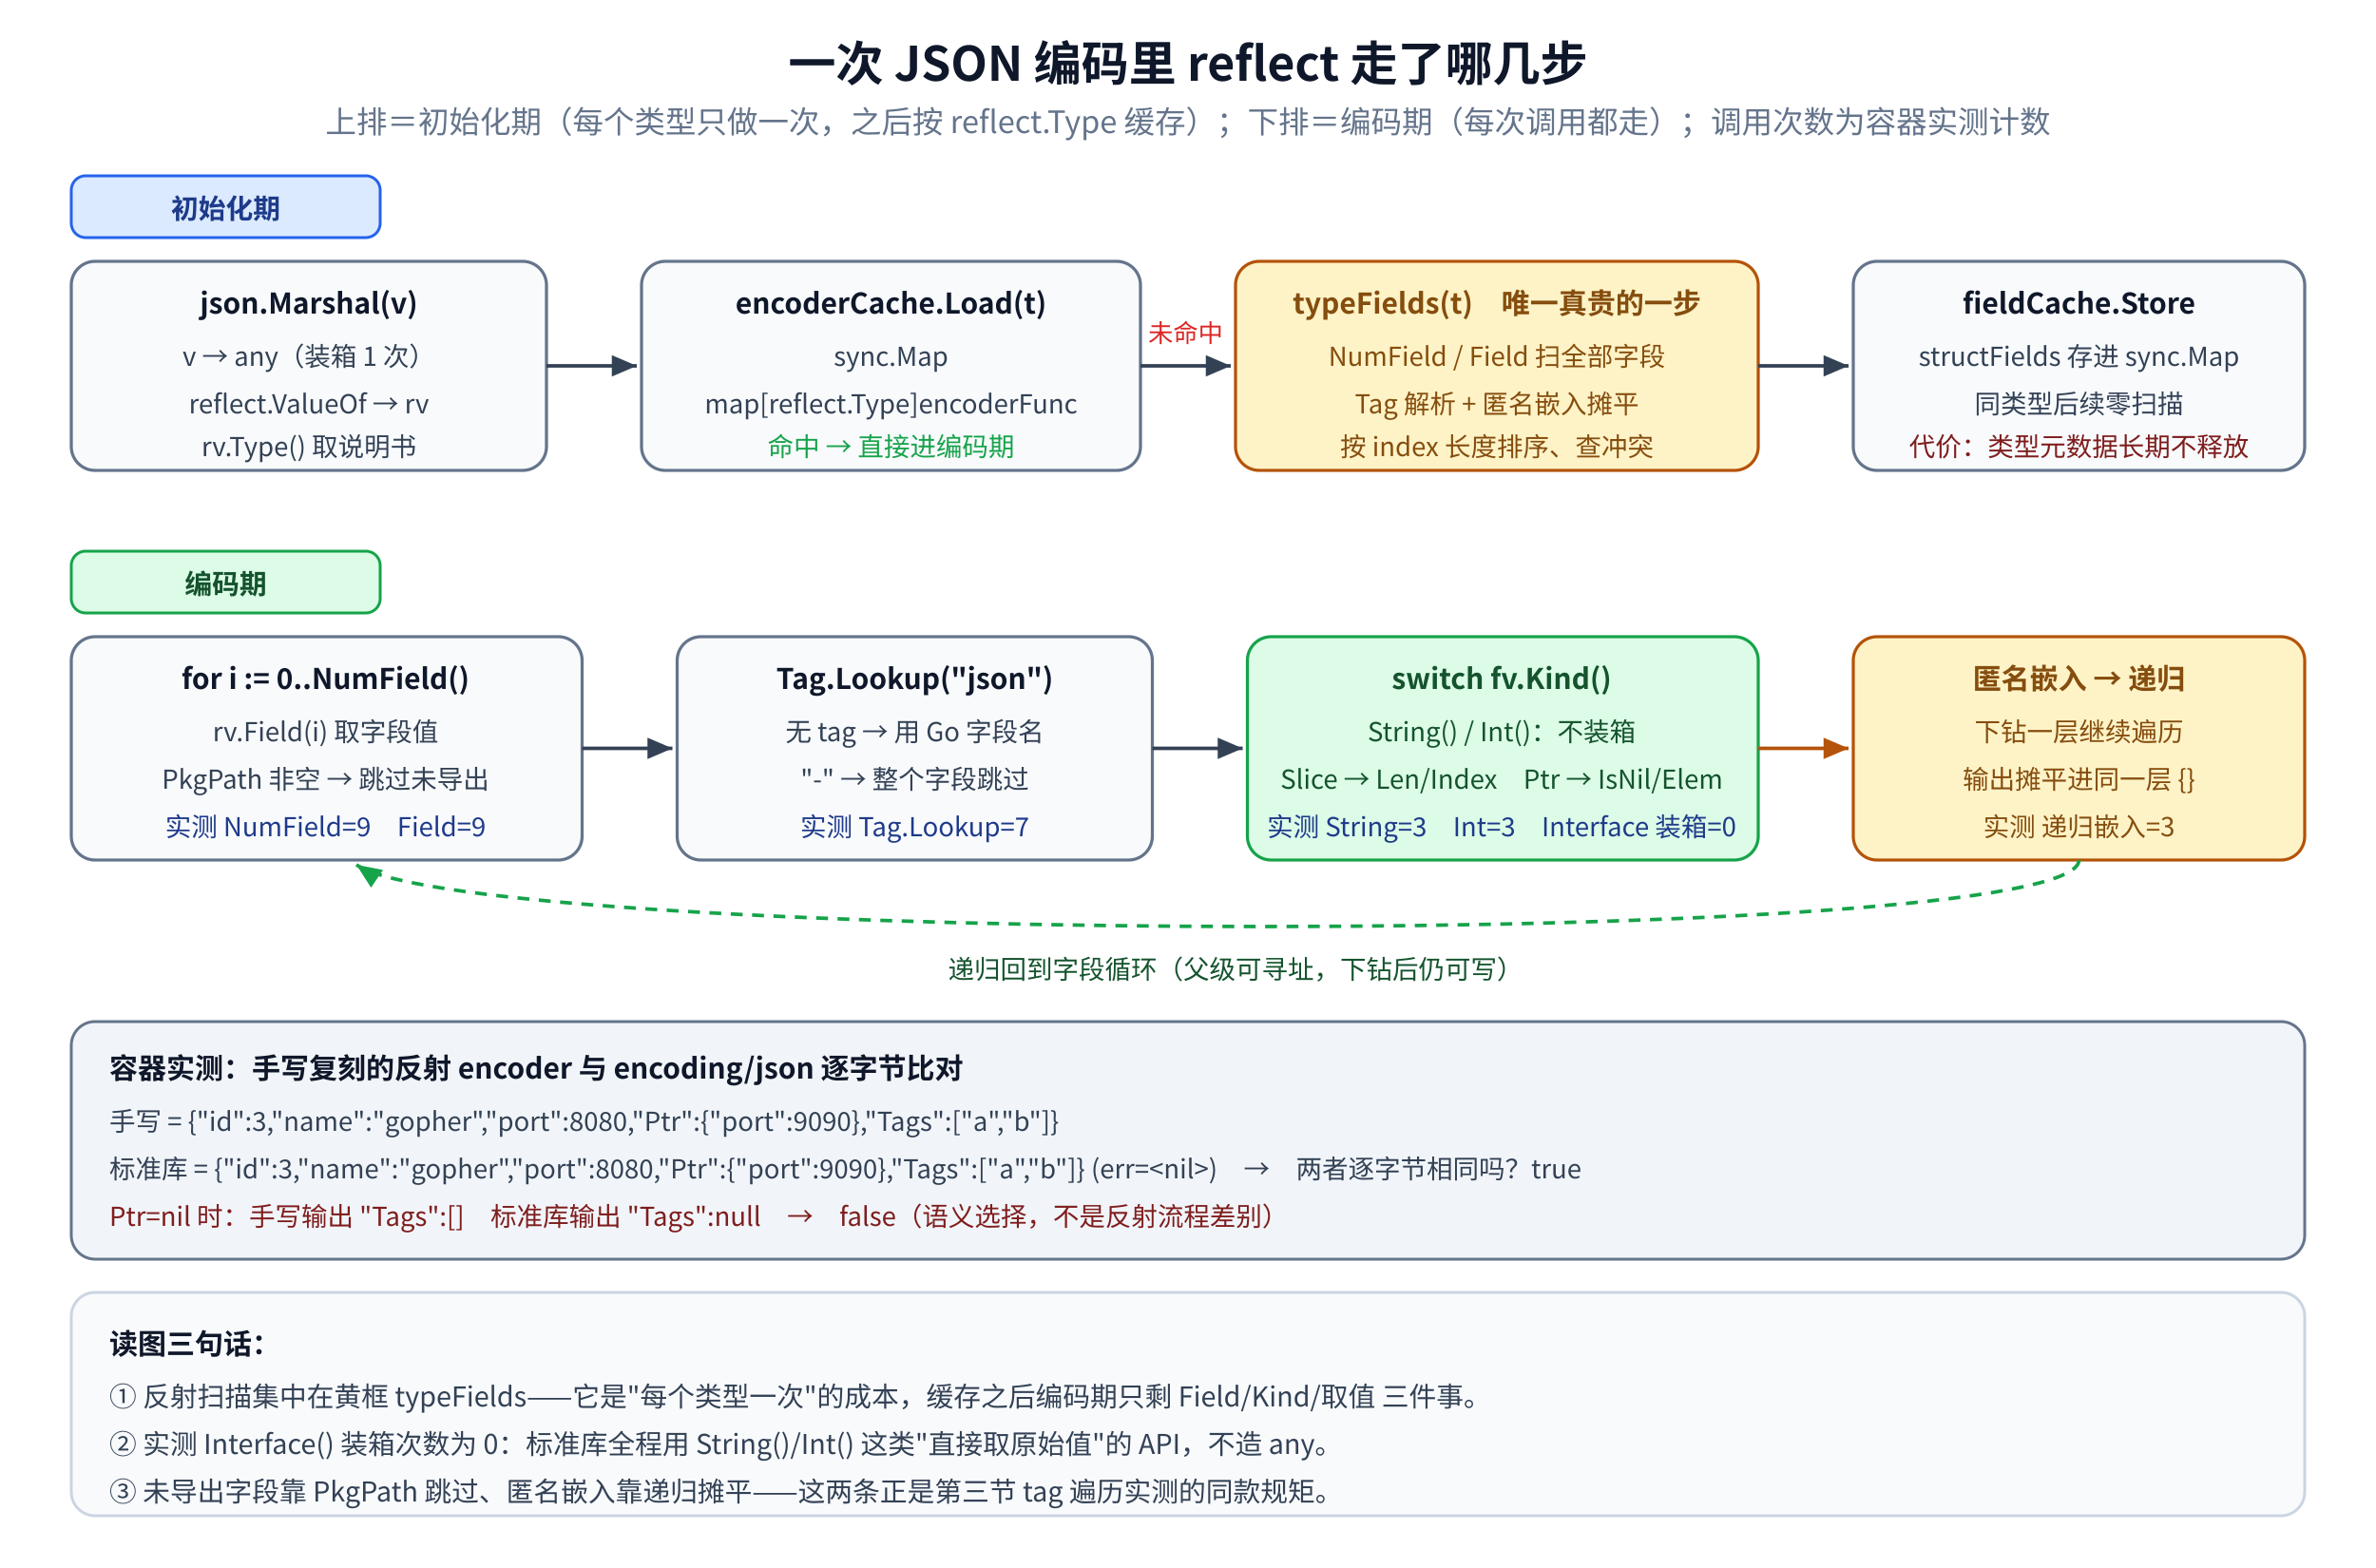
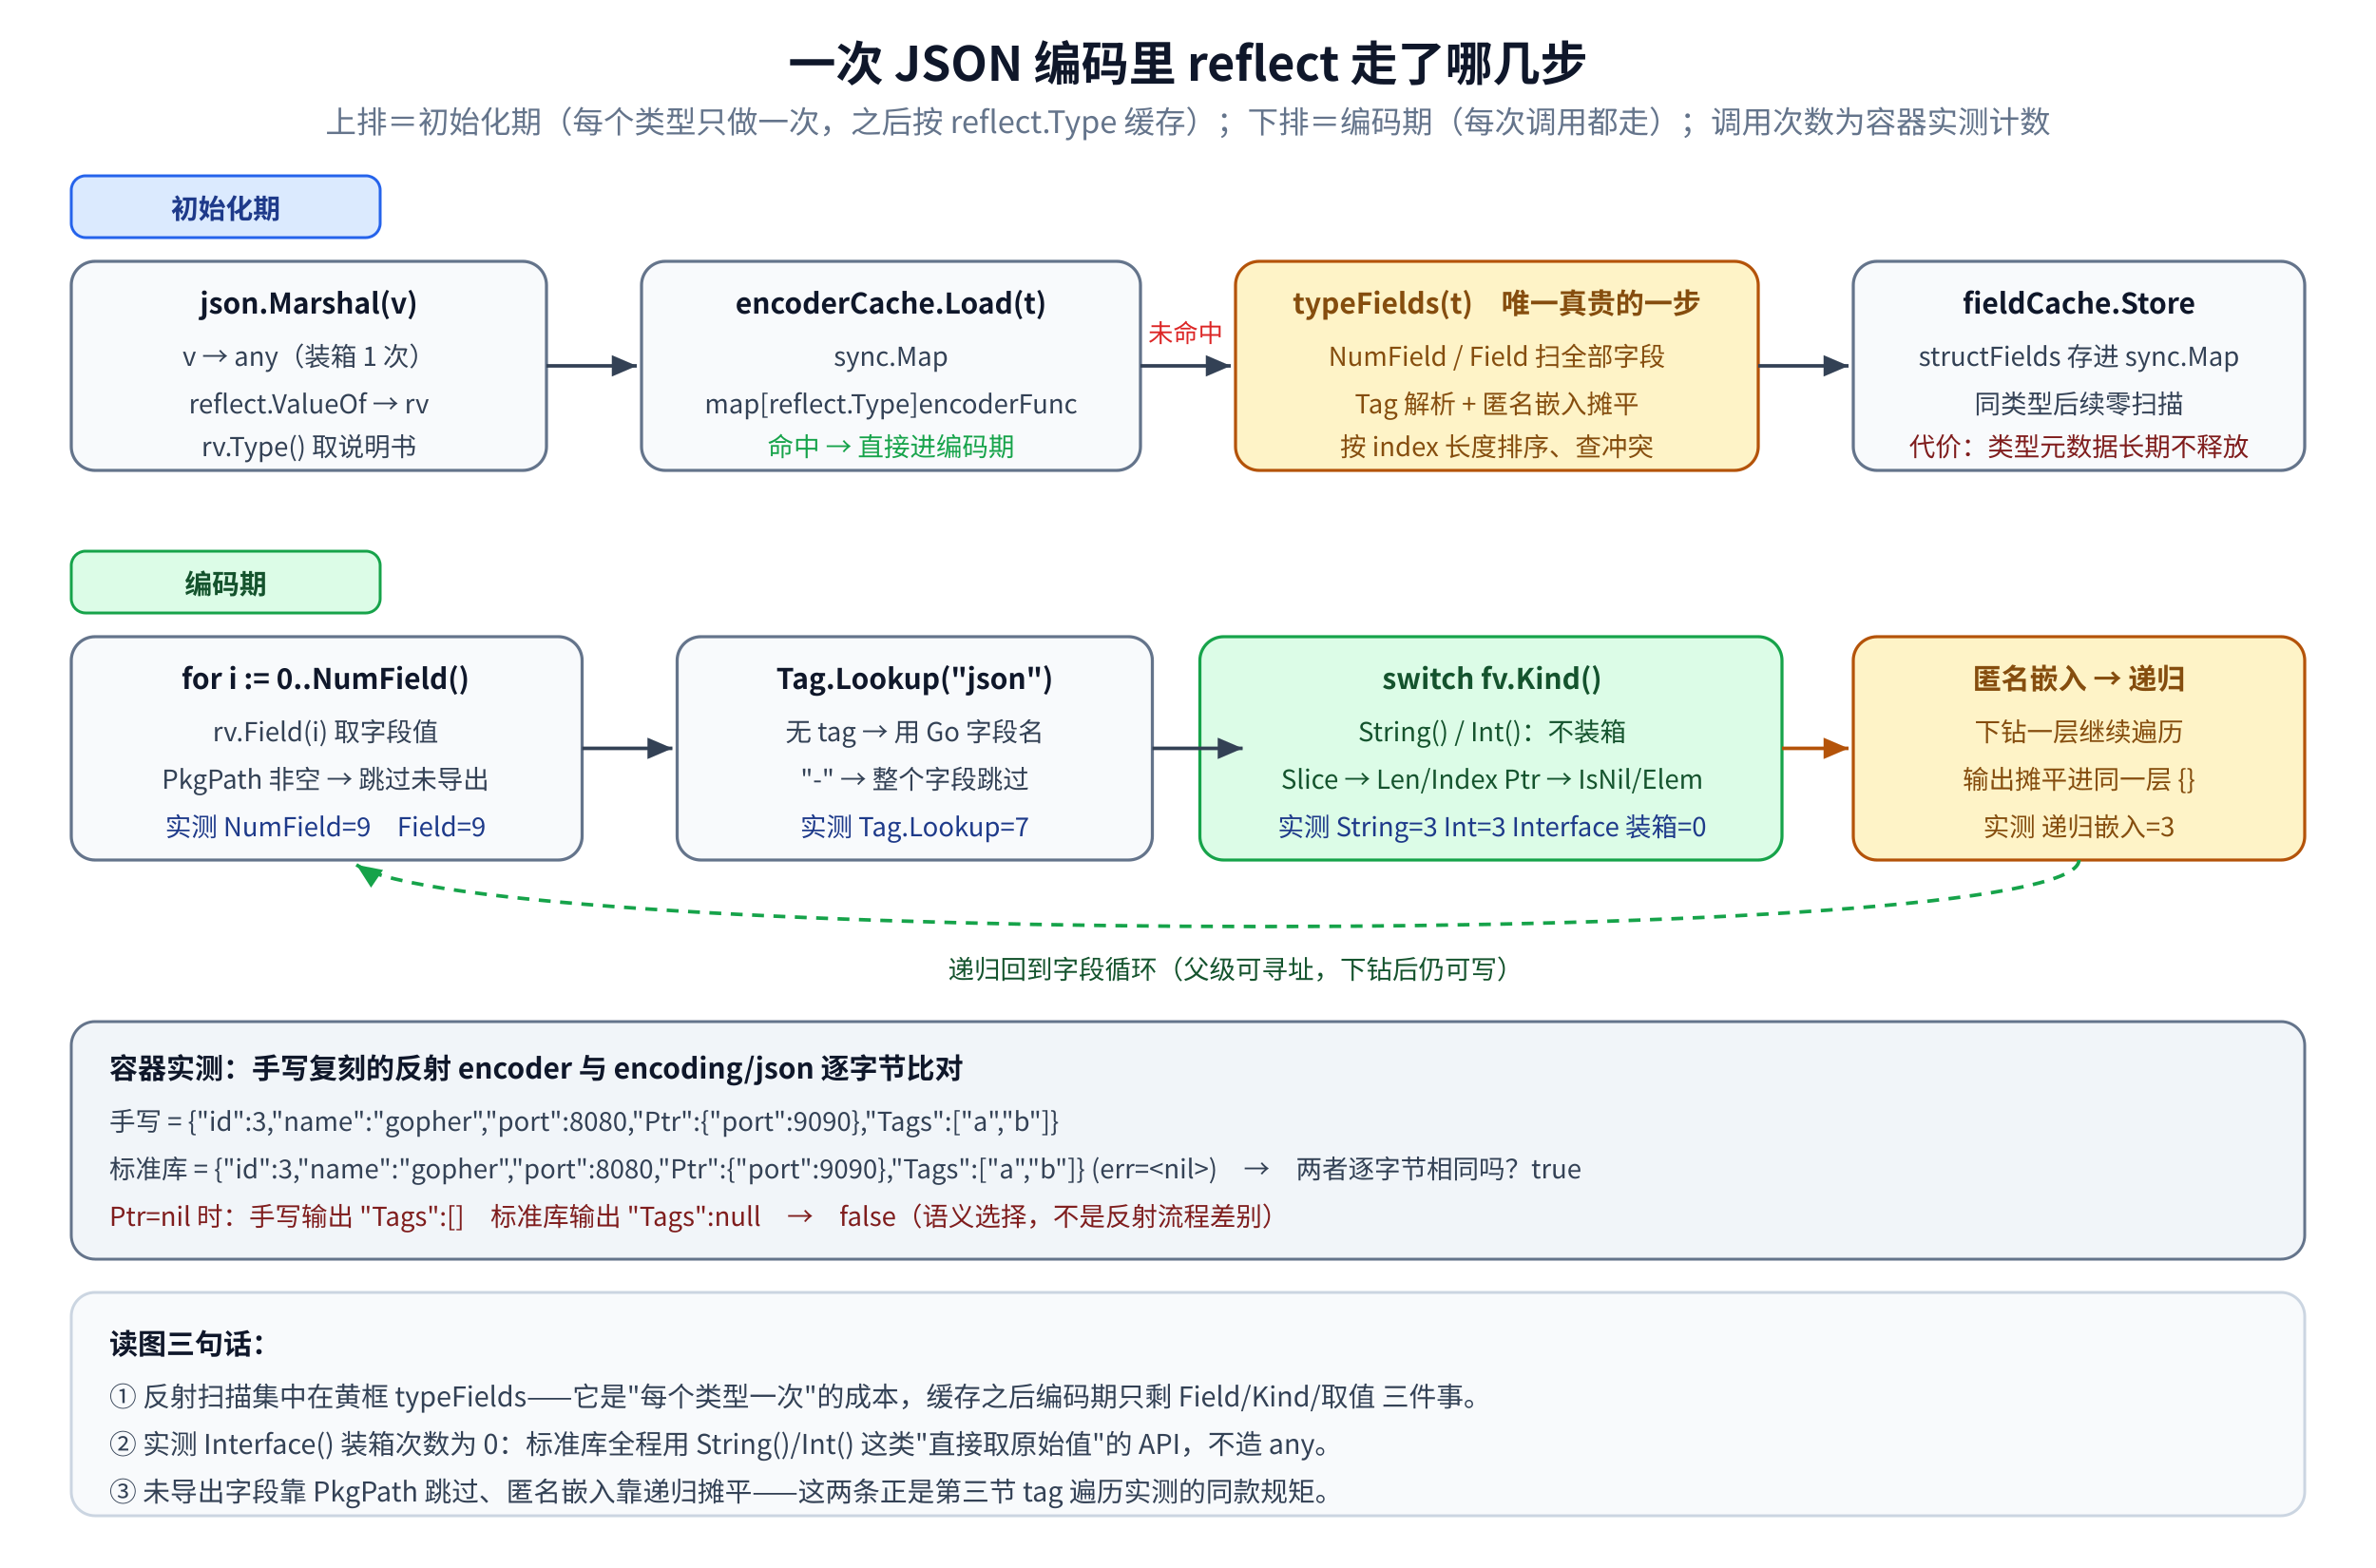
<svg xmlns="http://www.w3.org/2000/svg" viewBox="0 0 1000 660" width="1000" height="660" font-family="Microsoft YaHei, PingFang SC, Noto Sans CJK SC, sans-serif">
  <defs>
    <marker id="j1" markerWidth="9" markerHeight="9" refX="7" refY="3" orient="auto">
      <path d="M0,0 L7,3 L0,6 Z" fill="#334155" />
    </marker>
    <marker id="j2" markerWidth="9" markerHeight="9" refX="7" refY="3" orient="auto">
      <path d="M0,0 L7,3 L0,6 Z" fill="#16a34a" />
    </marker>
    <marker id="j3" markerWidth="9" markerHeight="9" refX="7" refY="3" orient="auto">
      <path d="M0,0 L7,3 L0,6 Z" fill="#b45309" />
    </marker>
  </defs>
  <rect x="0" y="0" width="1000" height="660" fill="#ffffff" />
  <text x="500" y="34" text-anchor="middle" font-size="20" font-weight="bold" fill="#0f172a">一次 JSON 编码里 reflect 走了哪几步</text>
  <text x="500" y="56" text-anchor="middle" font-size="13" fill="#64748b">上排＝初始化期（每个类型只做一次，之后按 reflect.Type 缓存）；下排＝编码期（每次调用都走）；调用次数为容器实测计数</text>
  <rect x="30" y="74" width="130" height="26" rx="6" fill="#dbeafe" stroke="#2563eb" stroke-width="1.2" />
  <text x="95" y="92" text-anchor="middle" font-size="11.5" font-weight="bold" fill="#1e3a8a">初始化期</text>
  <rect x="30" y="110" width="200" height="88" rx="10" fill="#f8fafc" stroke="#64748b" stroke-width="1.3" />
  <text x="130" y="132" text-anchor="middle" font-size="12" font-weight="bold" fill="#0f172a">json.Marshal(v)</text>
  <text x="130" y="154" text-anchor="middle" font-size="11" fill="#334155">v → any（装箱 1 次）</text>
  <text x="130" y="174" text-anchor="middle" font-size="11" fill="#334155">reflect.ValueOf → rv</text>
  <text x="130" y="192" text-anchor="middle" font-size="11" fill="#334155">rv.Type() 取说明书</text>
  <rect x="270" y="110" width="210" height="88" rx="10" fill="#f8fafc" stroke="#64748b" stroke-width="1.3" />
  <text x="375" y="132" text-anchor="middle" font-size="12" font-weight="bold" fill="#0f172a">encoderCache.Load(t)</text>
  <text x="375" y="154" text-anchor="middle" font-size="11" fill="#334155">sync.Map</text>
  <text x="375" y="174" text-anchor="middle" font-size="11" fill="#334155">map[reflect.Type]encoderFunc</text>
  <text x="375" y="192" text-anchor="middle" font-size="11" fill="#16a34a">命中 → 直接进编码期</text>
  <rect x="520" y="110" width="220" height="88" rx="10" fill="#fef3c7" stroke="#b45309" stroke-width="1.3" />
  <text x="630" y="132" text-anchor="middle" font-size="12" font-weight="bold" fill="#854d0e">typeFields(t)　唯一真贵的一步</text>
  <text x="630" y="154" text-anchor="middle" font-size="11" fill="#854d0e">NumField / Field 扫全部字段</text>
  <text x="630" y="174" text-anchor="middle" font-size="11" fill="#854d0e">Tag 解析 + 匿名嵌入摊平</text>
  <text x="630" y="192" text-anchor="middle" font-size="11" fill="#854d0e">按 index 长度排序、查冲突</text>
  <rect x="780" y="110" width="190" height="88" rx="10" fill="#f8fafc" stroke="#64748b" stroke-width="1.3" />
  <text x="875" y="132" text-anchor="middle" font-size="12" font-weight="bold" fill="#0f172a">fieldCache.Store</text>
  <text x="875" y="154" text-anchor="middle" font-size="11" fill="#334155">structFields 存进 sync.Map</text>
  <text x="875" y="174" text-anchor="middle" font-size="11" fill="#334155">同类型后续零扫描</text>
  <text x="875" y="192" text-anchor="middle" font-size="11" fill="#7f1d1d">代价：类型元数据长期不释放</text>
  <line x1="230" y1="154" x2="268" y2="154" stroke="#334155" stroke-width="1.5" marker-end="url(#j1)" />
  <line x1="480" y1="154" x2="518" y2="154" stroke="#334155" stroke-width="1.5" marker-end="url(#j1)" />
  <text x="499" y="144" text-anchor="middle" font-size="10.5" fill="#dc2626">未命中</text>
  <line x1="740" y1="154" x2="778" y2="154" stroke="#334155" stroke-width="1.5" marker-end="url(#j1)" />
  <rect x="30" y="232" width="130" height="26" rx="6" fill="#dcfce7" stroke="#16a34a" stroke-width="1.2" />
  <text x="95" y="250" text-anchor="middle" font-size="11.5" font-weight="bold" fill="#14532d">编码期</text>
  <rect x="30" y="268" width="215" height="94" rx="10" fill="#f8fafc" stroke="#64748b" stroke-width="1.3" />
  <text x="137" y="290" text-anchor="middle" font-size="12" font-weight="bold" fill="#0f172a">for i := 0..NumField()</text>
  <text x="137" y="312" text-anchor="middle" font-size="11" fill="#334155">rv.Field(i) 取字段值</text>
  <text x="137" y="332" text-anchor="middle" font-size="11" fill="#334155">PkgPath 非空 → 跳过未导出</text>
  <text x="137" y="352" text-anchor="middle" font-size="11" fill="#1e3a8a">实测 NumField=9　Field=9</text>
  <rect x="285" y="268" width="200" height="94" rx="10" fill="#f8fafc" stroke="#64748b" stroke-width="1.3" />
  <text x="385" y="290" text-anchor="middle" font-size="12" font-weight="bold" fill="#0f172a">Tag.Lookup("json")</text>
  <text x="385" y="312" text-anchor="middle" font-size="11" fill="#334155">无 tag → 用 Go 字段名</text>
  <text x="385" y="332" text-anchor="middle" font-size="11" fill="#334155">"-" → 整个字段跳过</text>
  <text x="385" y="352" text-anchor="middle" font-size="11" fill="#1e3a8a">实测 Tag.Lookup=7</text>
-   <rect x="525" y="268" width="215" height="94" rx="10" fill="#dcfce7" stroke="#16a34a" stroke-width="1.3" />
-   <text x="632" y="290" text-anchor="middle" font-size="12" font-weight="bold" fill="#14532d">switch fv.Kind()</text>
-   <text x="632" y="312" text-anchor="middle" font-size="11" fill="#14532d">String() / Int()：不装箱</text>
-   <text x="632" y="332" text-anchor="middle" font-size="11" fill="#14532d">Slice → Len/Index　Ptr → IsNil/Elem</text>
-   <text x="632" y="352" text-anchor="middle" font-size="11" fill="#1e3a8a">实测 String=3　Int=3　Interface 装箱=0</text>
+   <rect x="505" y="268" width="245" height="94" rx="10" fill="#dcfce7" stroke="#16a34a" stroke-width="1.3" />
+   <text x="628" y="290" text-anchor="middle" font-size="12" font-weight="bold" fill="#14532d">switch fv.Kind()</text>
+   <text x="628" y="312" text-anchor="middle" font-size="11" fill="#14532d">String() / Int()：不装箱</text>
+   <text x="628" y="332" text-anchor="middle" font-size="11" fill="#14532d">Slice → Len/Index  Ptr → IsNil/Elem</text>
+   <text x="628" y="352" text-anchor="middle" font-size="11" fill="#1e3a8a">实测 String=3 Int=3 Interface 装箱=0</text>
  <rect x="780" y="268" width="190" height="94" rx="10" fill="#fef3c7" stroke="#b45309" stroke-width="1.3" />
  <text x="875" y="290" text-anchor="middle" font-size="12" font-weight="bold" fill="#854d0e">匿名嵌入 → 递归</text>
  <text x="875" y="312" text-anchor="middle" font-size="11" fill="#854d0e">下钻一层继续遍历</text>
  <text x="875" y="332" text-anchor="middle" font-size="11" fill="#854d0e">输出摊平进同一层 {}</text>
  <text x="875" y="352" text-anchor="middle" font-size="11" fill="#854d0e">实测 递归嵌入=3</text>
  <line x1="245" y1="315" x2="283" y2="315" stroke="#334155" stroke-width="1.5" marker-end="url(#j1)" />
  <line x1="485" y1="315" x2="523" y2="315" stroke="#334155" stroke-width="1.5" marker-end="url(#j1)" />
-   <line x1="740" y1="315" x2="778" y2="315" stroke="#b45309" stroke-width="1.5" marker-end="url(#j3)" />
+   <line x1="750" y1="315" x2="778" y2="315" stroke="#b45309" stroke-width="1.5" marker-end="url(#j3)" />
  <path d="M875,362 C875,400 200,398 150,364" stroke="#16a34a" stroke-width="1.5" fill="none" stroke-dasharray="5 4" marker-end="url(#j2)" />
  <text x="520" y="412" text-anchor="middle" font-size="11" fill="#14532d">递归回到字段循环（父级可寻址，下钻后仍可写）</text>
  <rect x="30" y="430" width="940" height="100" rx="10" fill="#f1f5f9" stroke="#64748b" stroke-width="1.2" />
  <text x="46" y="454" font-size="12" font-weight="bold" fill="#0f172a">容器实测：手写复刻的反射 encoder 与 encoding/json 逐字节比对</text>
  <text x="46" y="476" font-size="11" fill="#334155">手写 = {"id":3,"name":"gopher","port":8080,"Ptr":{"port":9090},"Tags":["a","b"]}</text>
  <text x="46" y="496" font-size="11" fill="#334155">标准库 = {"id":3,"name":"gopher","port":8080,"Ptr":{"port":9090},"Tags":["a","b"]} (err=&lt;nil&gt;)　→　两者逐字节相同吗？true</text>
  <text x="46" y="516" font-size="11" fill="#7f1d1d">Ptr=nil 时：手写输出 "Tags":[]　标准库输出 "Tags":null　→　false（语义选择，不是反射流程差别）</text>
  <rect x="30" y="544" width="940" height="94" rx="10" fill="#f8fafc" stroke="#cbd5e1" stroke-width="1.2" />
  <text x="46" y="570" font-size="12" font-weight="bold" fill="#0f172a">读图三句话：</text>
  <text x="46" y="592" font-size="11.5" fill="#334155">① 反射扫描集中在黄框 typeFields——它是"每个类型一次"的成本，缓存之后编码期只剩 Field/Kind/取值 三件事。</text>
  <text x="46" y="612" font-size="11.5" fill="#334155">② 实测 Interface() 装箱次数为 0：标准库全程用 String()/Int() 这类"直接取原始值"的 API，不造 any。</text>
  <text x="46" y="632" font-size="11.5" fill="#334155">③ 未导出字段靠 PkgPath 跳过、匿名嵌入靠递归摊平——这两条正是第三节 tag 遍历实测的同款规矩。</text>
</svg>
